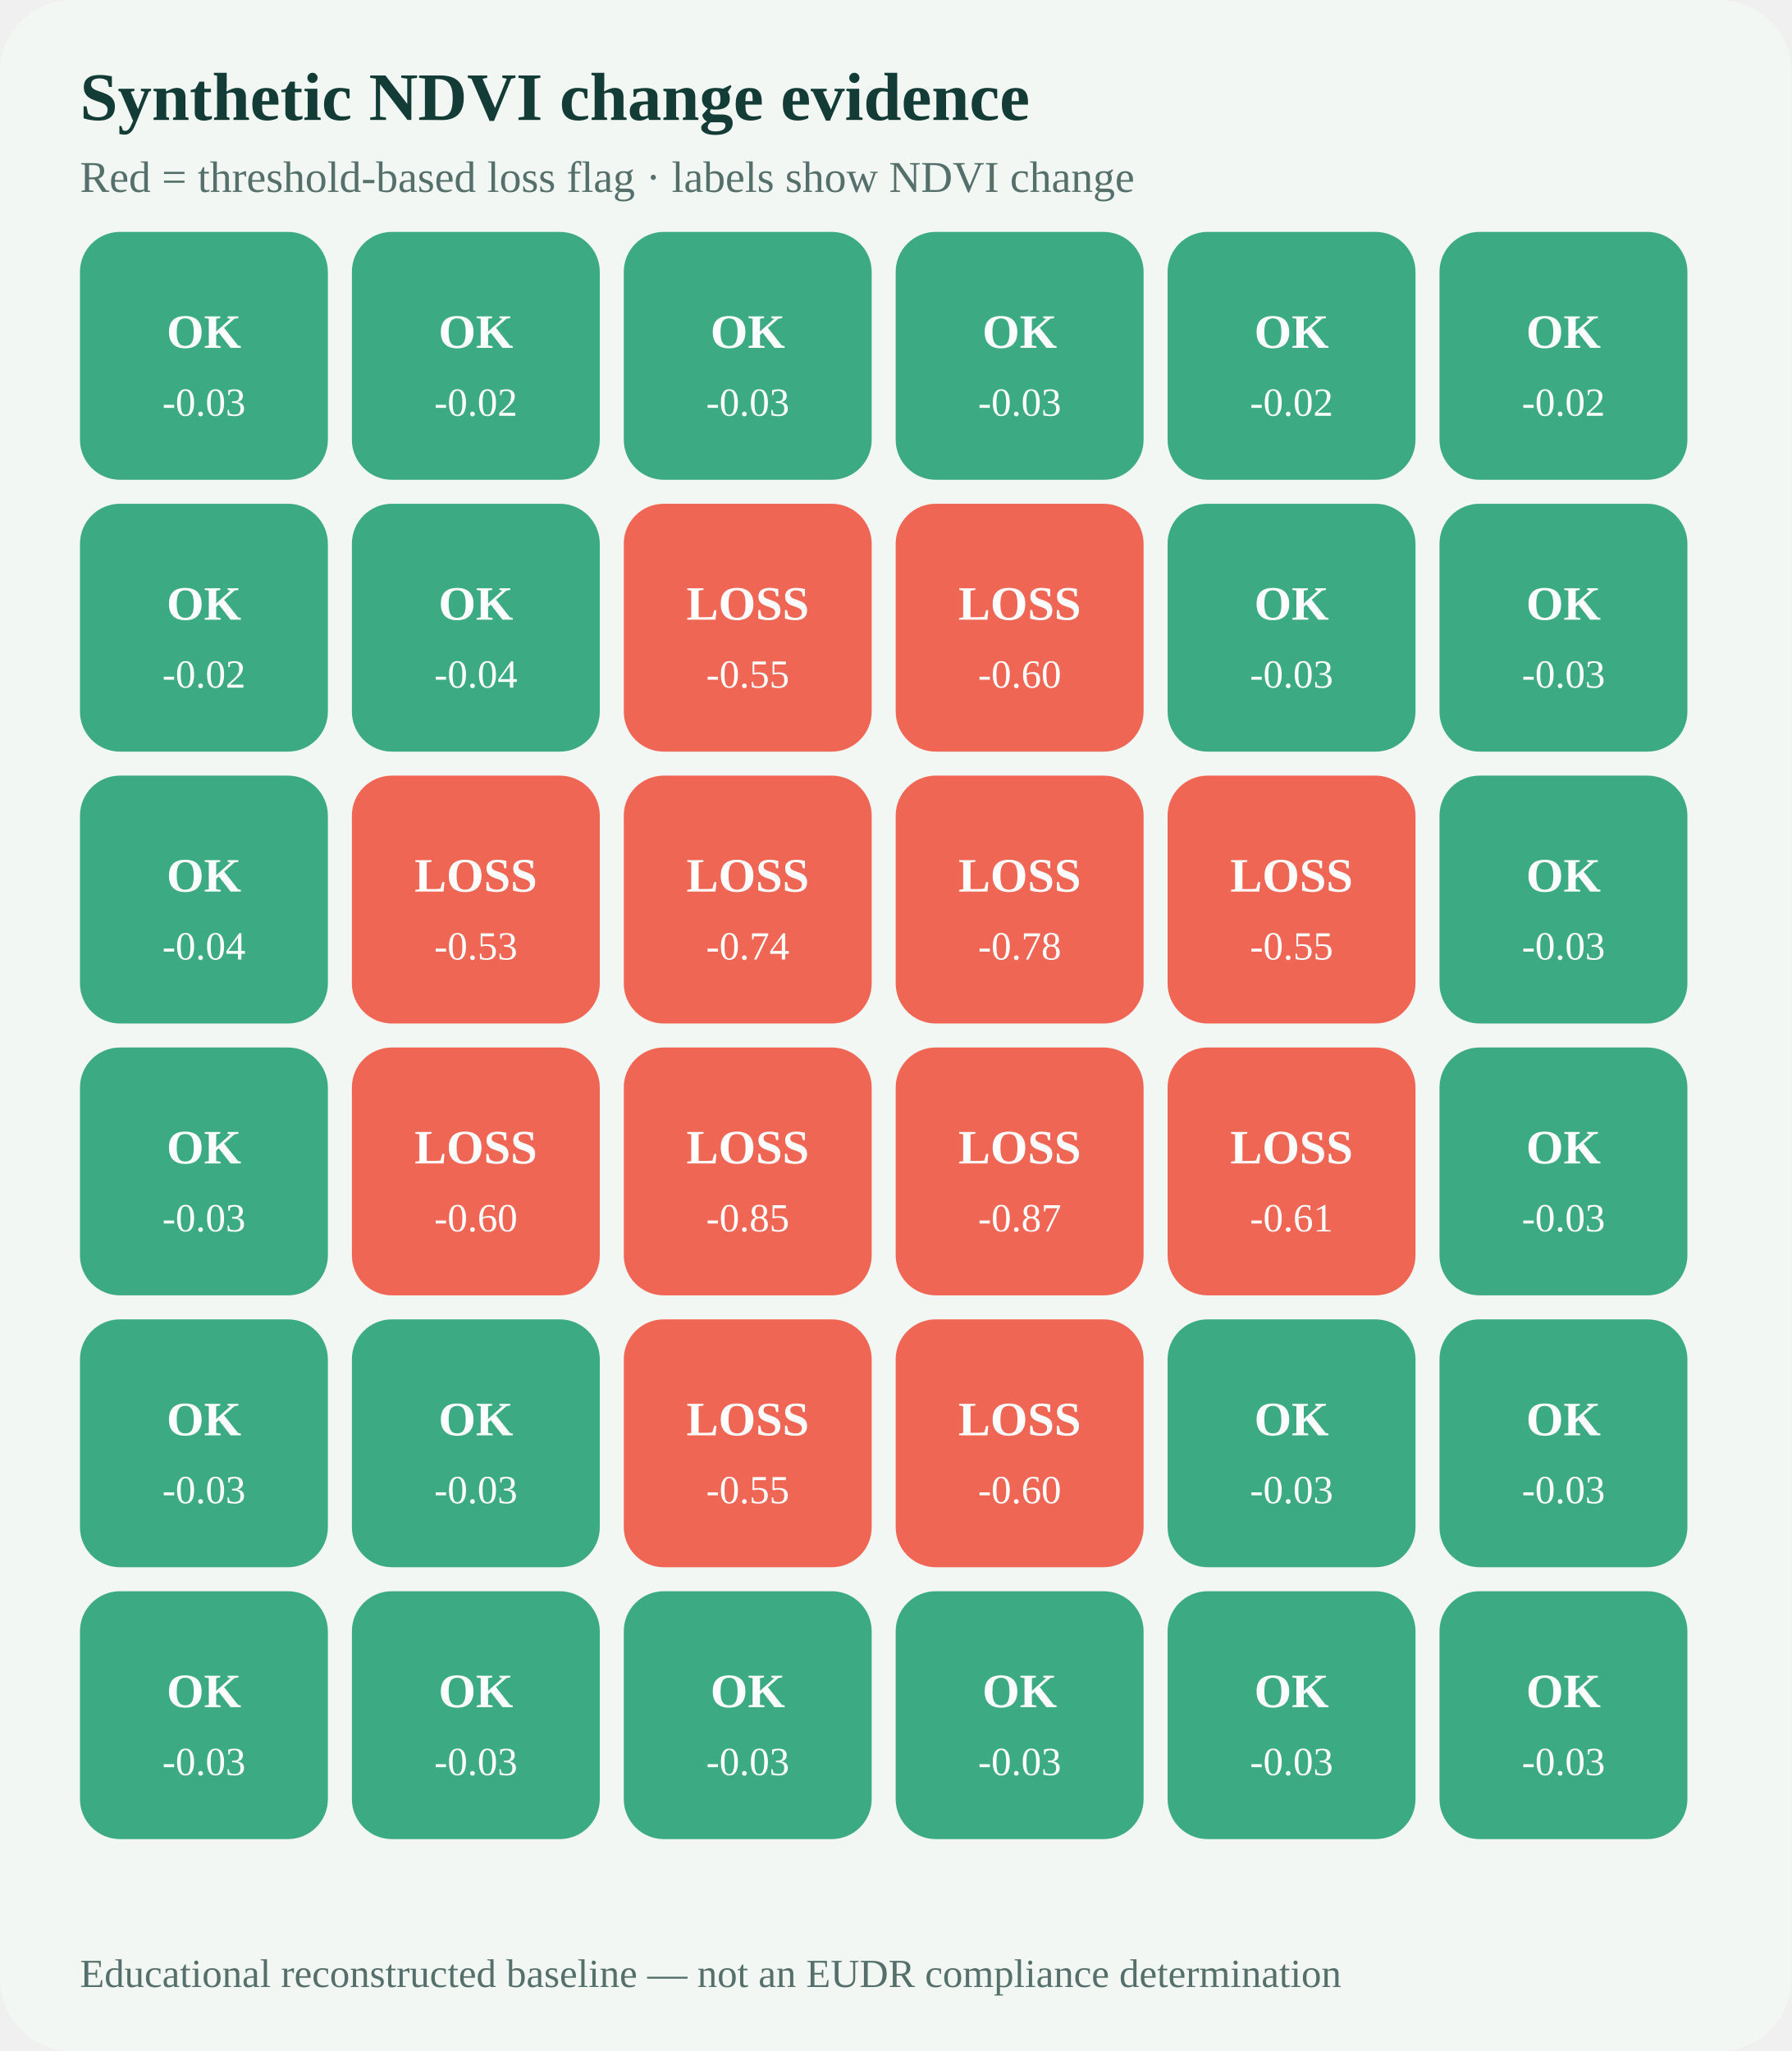
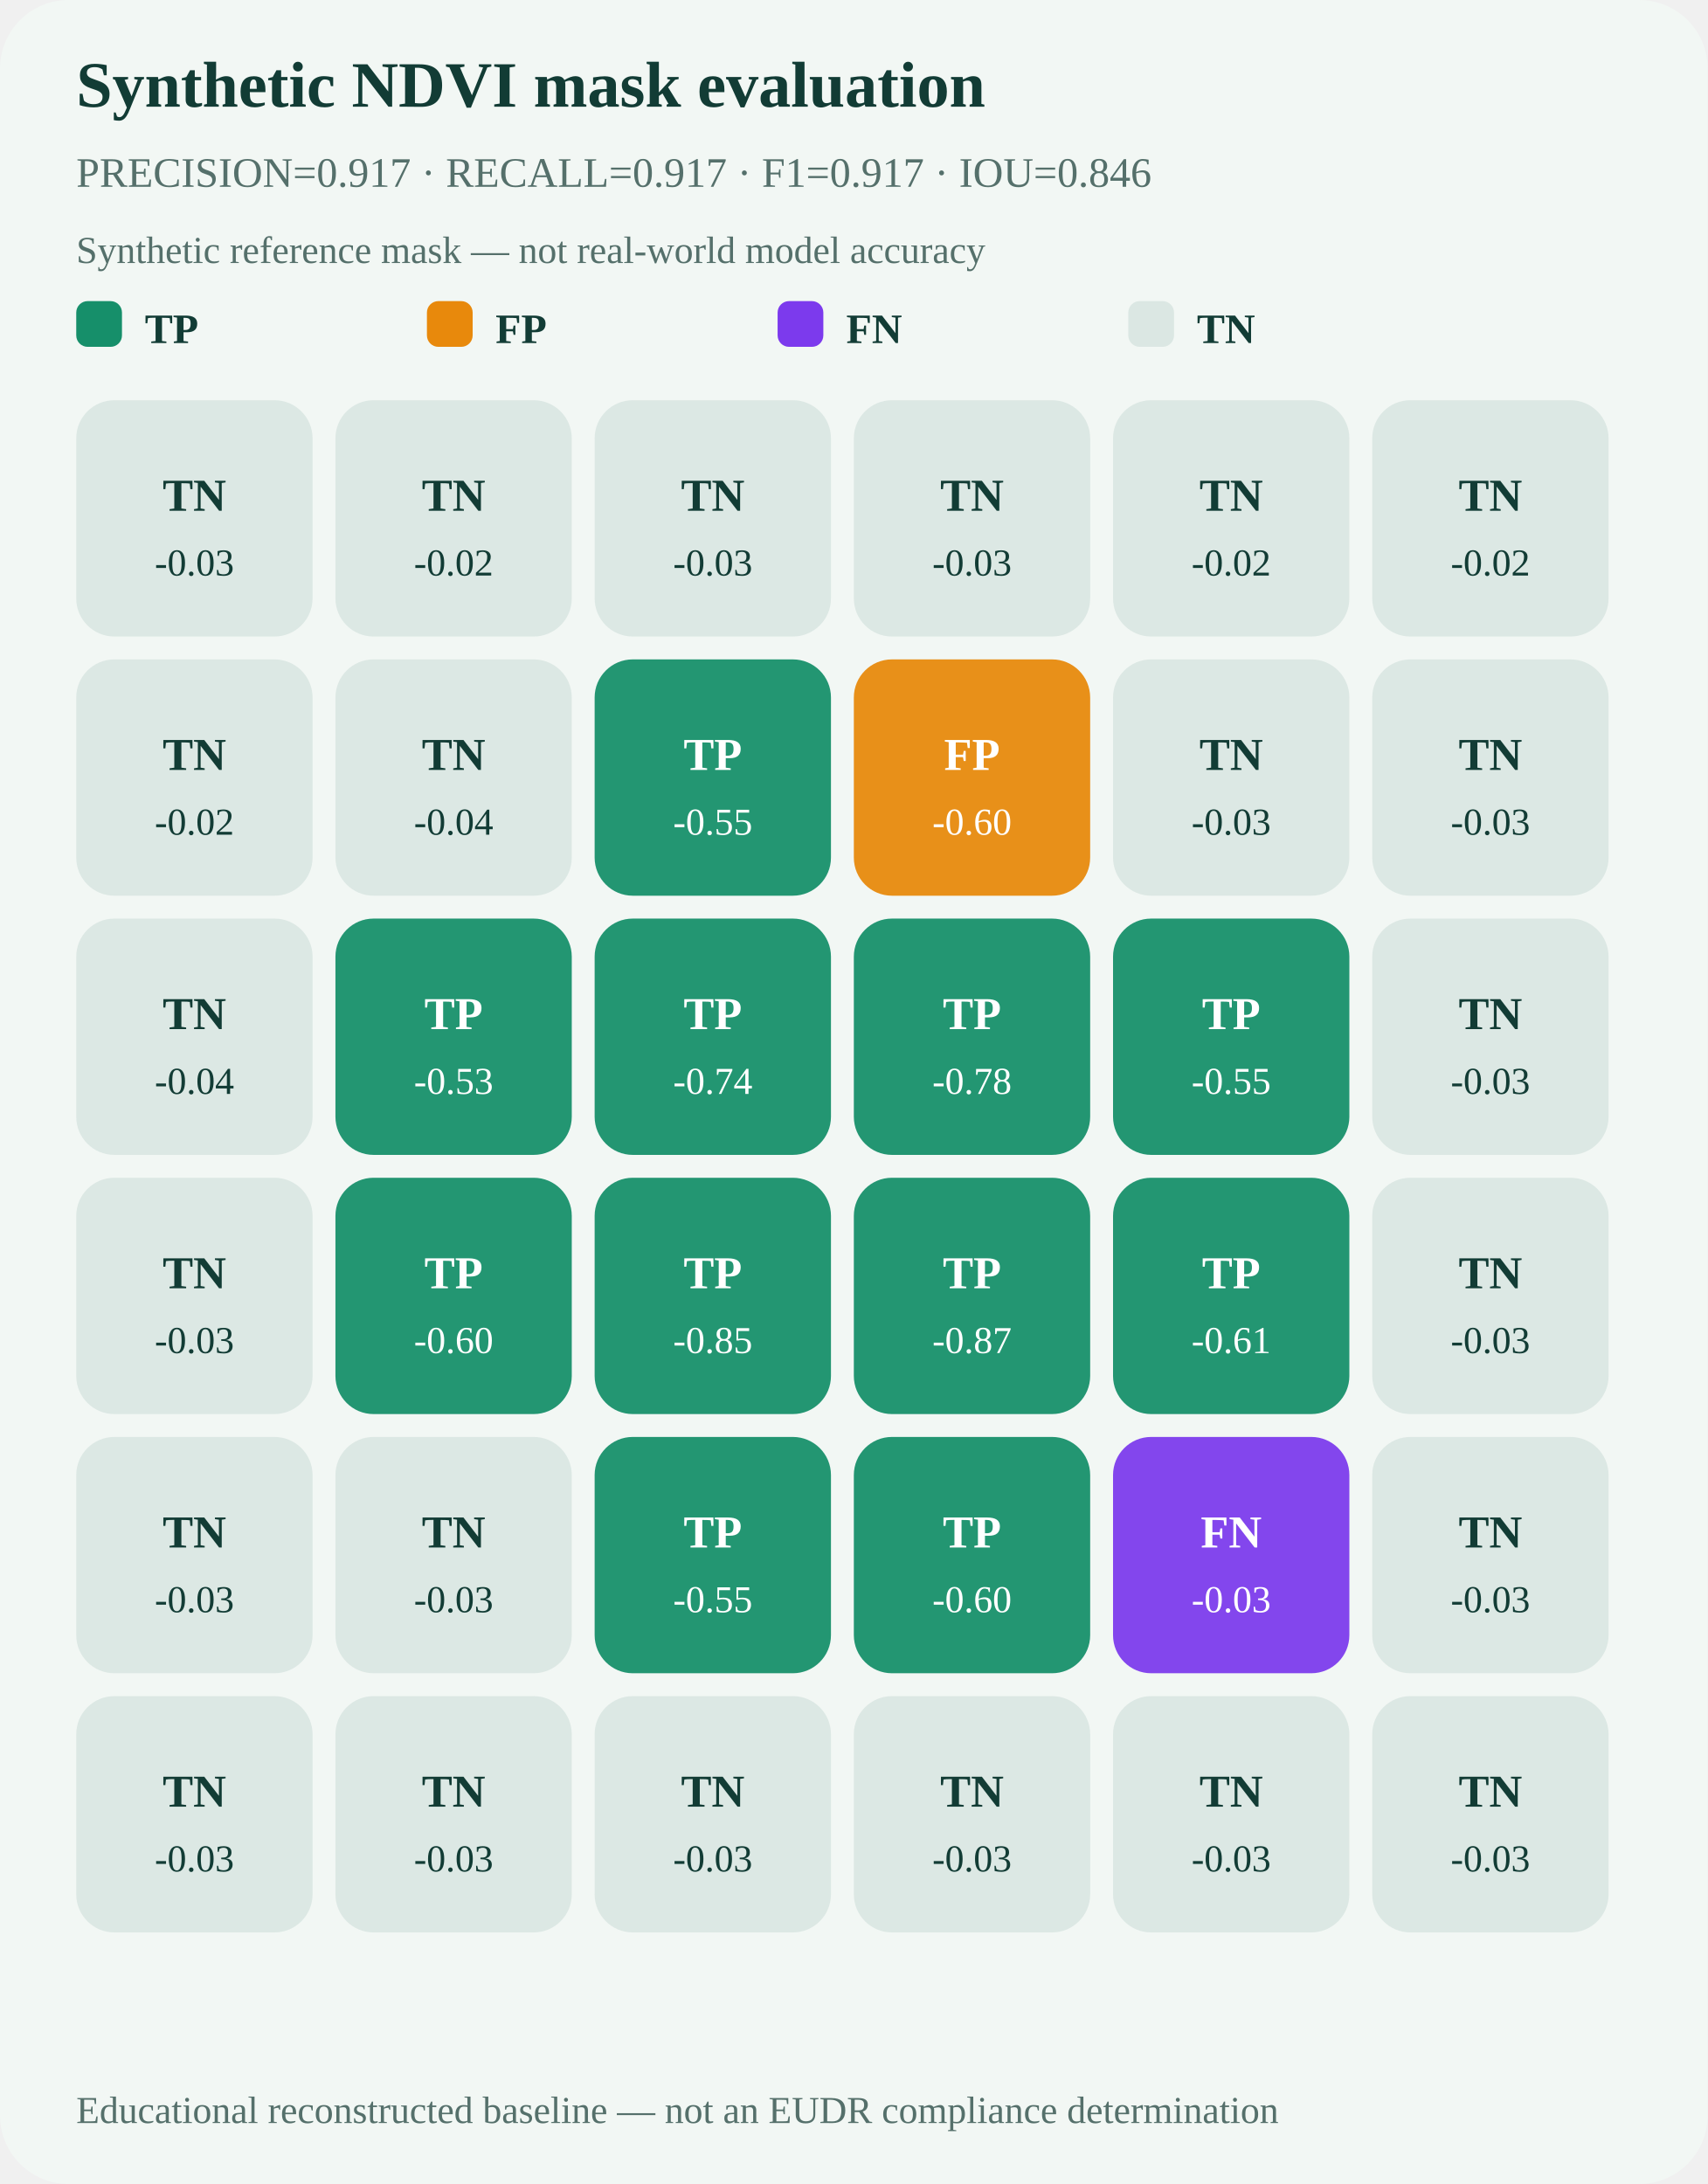
- <svg xmlns="http://www.w3.org/2000/svg" width="448" height="513" viewBox="0 0 448 513" role="img" aria-label="Synthetic NDVI change grid">
+ <svg xmlns="http://www.w3.org/2000/svg" width="448" height="573" viewBox="0 0 448 573" role="img" aria-labelledby="forest-title forest-desc">
  <rect width="100%" height="100%" rx="18" fill="#f2f7f4" />
-   <text x="20" y="30" font-size="17" font-weight="700" fill="#123c35">Synthetic NDVI change evidence</text>
-   <text x="20" y="48" font-size="11" fill="#55706b">Red = threshold-based loss flag · labels show NDVI change</text>
-   <rect x="20" y="58" width="62" height="62" rx="10" fill="#2da57b" opacity="0.92" />
-   <text x="51.0" y="87" text-anchor="middle" font-size="12" font-weight="700" fill="white">OK</text>
-   <text x="51.0" y="104" text-anchor="middle" font-size="10" fill="white">-0.03</text>
-   <rect x="88" y="58" width="62" height="62" rx="10" fill="#2da57b" opacity="0.92" />
-   <text x="119.0" y="87" text-anchor="middle" font-size="12" font-weight="700" fill="white">OK</text>
-   <text x="119.0" y="104" text-anchor="middle" font-size="10" fill="white">-0.02</text>
-   <rect x="156" y="58" width="62" height="62" rx="10" fill="#2da57b" opacity="0.92" />
-   <text x="187.0" y="87" text-anchor="middle" font-size="12" font-weight="700" fill="white">OK</text>
-   <text x="187.0" y="104" text-anchor="middle" font-size="10" fill="white">-0.03</text>
-   <rect x="224" y="58" width="62" height="62" rx="10" fill="#2da57b" opacity="0.92" />
-   <text x="255.0" y="87" text-anchor="middle" font-size="12" font-weight="700" fill="white">OK</text>
-   <text x="255.0" y="104" text-anchor="middle" font-size="10" fill="white">-0.03</text>
-   <rect x="292" y="58" width="62" height="62" rx="10" fill="#2da57b" opacity="0.92" />
-   <text x="323.0" y="87" text-anchor="middle" font-size="12" font-weight="700" fill="white">OK</text>
-   <text x="323.0" y="104" text-anchor="middle" font-size="10" fill="white">-0.02</text>
-   <rect x="360" y="58" width="62" height="62" rx="10" fill="#2da57b" opacity="0.92" />
-   <text x="391.0" y="87" text-anchor="middle" font-size="12" font-weight="700" fill="white">OK</text>
-   <text x="391.0" y="104" text-anchor="middle" font-size="10" fill="white">-0.02</text>
-   <rect x="20" y="126" width="62" height="62" rx="10" fill="#2da57b" opacity="0.92" />
-   <text x="51.0" y="155" text-anchor="middle" font-size="12" font-weight="700" fill="white">OK</text>
-   <text x="51.0" y="172" text-anchor="middle" font-size="10" fill="white">-0.02</text>
-   <rect x="88" y="126" width="62" height="62" rx="10" fill="#2da57b" opacity="0.92" />
-   <text x="119.0" y="155" text-anchor="middle" font-size="12" font-weight="700" fill="white">OK</text>
-   <text x="119.0" y="172" text-anchor="middle" font-size="10" fill="white">-0.04</text>
-   <rect x="156" y="126" width="62" height="62" rx="10" fill="#f05a47" opacity="0.92" />
-   <text x="187.0" y="155" text-anchor="middle" font-size="12" font-weight="700" fill="white">LOSS</text>
-   <text x="187.0" y="172" text-anchor="middle" font-size="10" fill="white">-0.55</text>
-   <rect x="224" y="126" width="62" height="62" rx="10" fill="#f05a47" opacity="0.92" />
-   <text x="255.0" y="155" text-anchor="middle" font-size="12" font-weight="700" fill="white">LOSS</text>
-   <text x="255.0" y="172" text-anchor="middle" font-size="10" fill="white">-0.60</text>
-   <rect x="292" y="126" width="62" height="62" rx="10" fill="#2da57b" opacity="0.92" />
-   <text x="323.0" y="155" text-anchor="middle" font-size="12" font-weight="700" fill="white">OK</text>
-   <text x="323.0" y="172" text-anchor="middle" font-size="10" fill="white">-0.03</text>
-   <rect x="360" y="126" width="62" height="62" rx="10" fill="#2da57b" opacity="0.92" />
-   <text x="391.0" y="155" text-anchor="middle" font-size="12" font-weight="700" fill="white">OK</text>
-   <text x="391.0" y="172" text-anchor="middle" font-size="10" fill="white">-0.03</text>
-   <rect x="20" y="194" width="62" height="62" rx="10" fill="#2da57b" opacity="0.92" />
-   <text x="51.0" y="223" text-anchor="middle" font-size="12" font-weight="700" fill="white">OK</text>
-   <text x="51.0" y="240" text-anchor="middle" font-size="10" fill="white">-0.04</text>
-   <rect x="88" y="194" width="62" height="62" rx="10" fill="#f05a47" opacity="0.92" />
-   <text x="119.0" y="223" text-anchor="middle" font-size="12" font-weight="700" fill="white">LOSS</text>
-   <text x="119.0" y="240" text-anchor="middle" font-size="10" fill="white">-0.53</text>
-   <rect x="156" y="194" width="62" height="62" rx="10" fill="#f05a47" opacity="0.92" />
-   <text x="187.0" y="223" text-anchor="middle" font-size="12" font-weight="700" fill="white">LOSS</text>
-   <text x="187.0" y="240" text-anchor="middle" font-size="10" fill="white">-0.74</text>
-   <rect x="224" y="194" width="62" height="62" rx="10" fill="#f05a47" opacity="0.92" />
-   <text x="255.0" y="223" text-anchor="middle" font-size="12" font-weight="700" fill="white">LOSS</text>
-   <text x="255.0" y="240" text-anchor="middle" font-size="10" fill="white">-0.78</text>
-   <rect x="292" y="194" width="62" height="62" rx="10" fill="#f05a47" opacity="0.92" />
-   <text x="323.0" y="223" text-anchor="middle" font-size="12" font-weight="700" fill="white">LOSS</text>
-   <text x="323.0" y="240" text-anchor="middle" font-size="10" fill="white">-0.55</text>
-   <rect x="360" y="194" width="62" height="62" rx="10" fill="#2da57b" opacity="0.92" />
-   <text x="391.0" y="223" text-anchor="middle" font-size="12" font-weight="700" fill="white">OK</text>
-   <text x="391.0" y="240" text-anchor="middle" font-size="10" fill="white">-0.03</text>
-   <rect x="20" y="262" width="62" height="62" rx="10" fill="#2da57b" opacity="0.92" />
-   <text x="51.0" y="291" text-anchor="middle" font-size="12" font-weight="700" fill="white">OK</text>
-   <text x="51.0" y="308" text-anchor="middle" font-size="10" fill="white">-0.03</text>
-   <rect x="88" y="262" width="62" height="62" rx="10" fill="#f05a47" opacity="0.92" />
-   <text x="119.0" y="291" text-anchor="middle" font-size="12" font-weight="700" fill="white">LOSS</text>
-   <text x="119.0" y="308" text-anchor="middle" font-size="10" fill="white">-0.60</text>
-   <rect x="156" y="262" width="62" height="62" rx="10" fill="#f05a47" opacity="0.92" />
-   <text x="187.0" y="291" text-anchor="middle" font-size="12" font-weight="700" fill="white">LOSS</text>
-   <text x="187.0" y="308" text-anchor="middle" font-size="10" fill="white">-0.85</text>
-   <rect x="224" y="262" width="62" height="62" rx="10" fill="#f05a47" opacity="0.92" />
-   <text x="255.0" y="291" text-anchor="middle" font-size="12" font-weight="700" fill="white">LOSS</text>
-   <text x="255.0" y="308" text-anchor="middle" font-size="10" fill="white">-0.87</text>
-   <rect x="292" y="262" width="62" height="62" rx="10" fill="#f05a47" opacity="0.92" />
-   <text x="323.0" y="291" text-anchor="middle" font-size="12" font-weight="700" fill="white">LOSS</text>
-   <text x="323.0" y="308" text-anchor="middle" font-size="10" fill="white">-0.61</text>
-   <rect x="360" y="262" width="62" height="62" rx="10" fill="#2da57b" opacity="0.92" />
-   <text x="391.0" y="291" text-anchor="middle" font-size="12" font-weight="700" fill="white">OK</text>
-   <text x="391.0" y="308" text-anchor="middle" font-size="10" fill="white">-0.03</text>
-   <rect x="20" y="330" width="62" height="62" rx="10" fill="#2da57b" opacity="0.92" />
-   <text x="51.0" y="359" text-anchor="middle" font-size="12" font-weight="700" fill="white">OK</text>
-   <text x="51.0" y="376" text-anchor="middle" font-size="10" fill="white">-0.03</text>
-   <rect x="88" y="330" width="62" height="62" rx="10" fill="#2da57b" opacity="0.92" />
-   <text x="119.0" y="359" text-anchor="middle" font-size="12" font-weight="700" fill="white">OK</text>
-   <text x="119.0" y="376" text-anchor="middle" font-size="10" fill="white">-0.03</text>
-   <rect x="156" y="330" width="62" height="62" rx="10" fill="#f05a47" opacity="0.92" />
-   <text x="187.0" y="359" text-anchor="middle" font-size="12" font-weight="700" fill="white">LOSS</text>
-   <text x="187.0" y="376" text-anchor="middle" font-size="10" fill="white">-0.55</text>
-   <rect x="224" y="330" width="62" height="62" rx="10" fill="#f05a47" opacity="0.92" />
-   <text x="255.0" y="359" text-anchor="middle" font-size="12" font-weight="700" fill="white">LOSS</text>
-   <text x="255.0" y="376" text-anchor="middle" font-size="10" fill="white">-0.60</text>
-   <rect x="292" y="330" width="62" height="62" rx="10" fill="#2da57b" opacity="0.92" />
-   <text x="323.0" y="359" text-anchor="middle" font-size="12" font-weight="700" fill="white">OK</text>
-   <text x="323.0" y="376" text-anchor="middle" font-size="10" fill="white">-0.03</text>
-   <rect x="360" y="330" width="62" height="62" rx="10" fill="#2da57b" opacity="0.92" />
-   <text x="391.0" y="359" text-anchor="middle" font-size="12" font-weight="700" fill="white">OK</text>
-   <text x="391.0" y="376" text-anchor="middle" font-size="10" fill="white">-0.03</text>
-   <rect x="20" y="398" width="62" height="62" rx="10" fill="#2da57b" opacity="0.92" />
-   <text x="51.0" y="427" text-anchor="middle" font-size="12" font-weight="700" fill="white">OK</text>
-   <text x="51.0" y="444" text-anchor="middle" font-size="10" fill="white">-0.03</text>
-   <rect x="88" y="398" width="62" height="62" rx="10" fill="#2da57b" opacity="0.92" />
-   <text x="119.0" y="427" text-anchor="middle" font-size="12" font-weight="700" fill="white">OK</text>
-   <text x="119.0" y="444" text-anchor="middle" font-size="10" fill="white">-0.03</text>
-   <rect x="156" y="398" width="62" height="62" rx="10" fill="#2da57b" opacity="0.92" />
-   <text x="187.0" y="427" text-anchor="middle" font-size="12" font-weight="700" fill="white">OK</text>
-   <text x="187.0" y="444" text-anchor="middle" font-size="10" fill="white">-0.03</text>
-   <rect x="224" y="398" width="62" height="62" rx="10" fill="#2da57b" opacity="0.92" />
-   <text x="255.0" y="427" text-anchor="middle" font-size="12" font-weight="700" fill="white">OK</text>
-   <text x="255.0" y="444" text-anchor="middle" font-size="10" fill="white">-0.03</text>
-   <rect x="292" y="398" width="62" height="62" rx="10" fill="#2da57b" opacity="0.92" />
-   <text x="323.0" y="427" text-anchor="middle" font-size="12" font-weight="700" fill="white">OK</text>
-   <text x="323.0" y="444" text-anchor="middle" font-size="10" fill="white">-0.03</text>
-   <rect x="360" y="398" width="62" height="62" rx="10" fill="#2da57b" opacity="0.92" />
-   <text x="391.0" y="427" text-anchor="middle" font-size="12" font-weight="700" fill="white">OK</text>
-   <text x="391.0" y="444" text-anchor="middle" font-size="10" fill="white">-0.03</text>
-   <text x="20" y="497" font-size="10" fill="#55706b">Educational reconstructed baseline — not an EUDR compliance determination</text>
+   <text x="20" y="28" font-size="17" font-weight="700" fill="#123c35">Synthetic NDVI mask evaluation</text>
+   <text x="20" y="49" font-size="11" fill="#55706b">PRECISION=0.917 · RECALL=0.917 · F1=0.917 · IOU=0.846</text>
+   <text x="20" y="69" font-size="10" fill="#55706b">Synthetic reference mask — not real-world model accuracy</text>
+   <rect x="20" y="79" width="12" height="12" rx="3" fill="#168f6a" />
+   <text x="38" y="90" font-size="11" font-weight="700" fill="#123c35">TP</text>
+   <rect x="112" y="79" width="12" height="12" rx="3" fill="#e8890c" />
+   <text x="130" y="90" font-size="11" font-weight="700" fill="#123c35">FP</text>
+   <rect x="204" y="79" width="12" height="12" rx="3" fill="#7c3aed" />
+   <text x="222" y="90" font-size="11" font-weight="700" fill="#123c35">FN</text>
+   <rect x="296" y="79" width="12" height="12" rx="3" fill="#dbe7e3" />
+   <text x="314" y="90" font-size="11" font-weight="700" fill="#123c35">TN</text>
+   <rect data-class="tn" x="20" y="105" width="62" height="62" rx="10" fill="#dbe7e3" opacity="0.94" />
+   <text x="51.0" y="134" text-anchor="middle" font-size="12" font-weight="700" fill="#123c35">TN</text>
+   <text x="51.0" y="151" text-anchor="middle" font-size="10" fill="#123c35">-0.03</text>
+   <rect data-class="tn" x="88" y="105" width="62" height="62" rx="10" fill="#dbe7e3" opacity="0.94" />
+   <text x="119.0" y="134" text-anchor="middle" font-size="12" font-weight="700" fill="#123c35">TN</text>
+   <text x="119.0" y="151" text-anchor="middle" font-size="10" fill="#123c35">-0.02</text>
+   <rect data-class="tn" x="156" y="105" width="62" height="62" rx="10" fill="#dbe7e3" opacity="0.94" />
+   <text x="187.0" y="134" text-anchor="middle" font-size="12" font-weight="700" fill="#123c35">TN</text>
+   <text x="187.0" y="151" text-anchor="middle" font-size="10" fill="#123c35">-0.03</text>
+   <rect data-class="tn" x="224" y="105" width="62" height="62" rx="10" fill="#dbe7e3" opacity="0.94" />
+   <text x="255.0" y="134" text-anchor="middle" font-size="12" font-weight="700" fill="#123c35">TN</text>
+   <text x="255.0" y="151" text-anchor="middle" font-size="10" fill="#123c35">-0.03</text>
+   <rect data-class="tn" x="292" y="105" width="62" height="62" rx="10" fill="#dbe7e3" opacity="0.94" />
+   <text x="323.0" y="134" text-anchor="middle" font-size="12" font-weight="700" fill="#123c35">TN</text>
+   <text x="323.0" y="151" text-anchor="middle" font-size="10" fill="#123c35">-0.02</text>
+   <rect data-class="tn" x="360" y="105" width="62" height="62" rx="10" fill="#dbe7e3" opacity="0.94" />
+   <text x="391.0" y="134" text-anchor="middle" font-size="12" font-weight="700" fill="#123c35">TN</text>
+   <text x="391.0" y="151" text-anchor="middle" font-size="10" fill="#123c35">-0.02</text>
+   <rect data-class="tn" x="20" y="173" width="62" height="62" rx="10" fill="#dbe7e3" opacity="0.94" />
+   <text x="51.0" y="202" text-anchor="middle" font-size="12" font-weight="700" fill="#123c35">TN</text>
+   <text x="51.0" y="219" text-anchor="middle" font-size="10" fill="#123c35">-0.02</text>
+   <rect data-class="tn" x="88" y="173" width="62" height="62" rx="10" fill="#dbe7e3" opacity="0.94" />
+   <text x="119.0" y="202" text-anchor="middle" font-size="12" font-weight="700" fill="#123c35">TN</text>
+   <text x="119.0" y="219" text-anchor="middle" font-size="10" fill="#123c35">-0.04</text>
+   <rect data-class="tp" x="156" y="173" width="62" height="62" rx="10" fill="#168f6a" opacity="0.94" />
+   <text x="187.0" y="202" text-anchor="middle" font-size="12" font-weight="700" fill="white">TP</text>
+   <text x="187.0" y="219" text-anchor="middle" font-size="10" fill="white">-0.55</text>
+   <rect data-class="fp" x="224" y="173" width="62" height="62" rx="10" fill="#e8890c" opacity="0.94" />
+   <text x="255.0" y="202" text-anchor="middle" font-size="12" font-weight="700" fill="white">FP</text>
+   <text x="255.0" y="219" text-anchor="middle" font-size="10" fill="white">-0.60</text>
+   <rect data-class="tn" x="292" y="173" width="62" height="62" rx="10" fill="#dbe7e3" opacity="0.94" />
+   <text x="323.0" y="202" text-anchor="middle" font-size="12" font-weight="700" fill="#123c35">TN</text>
+   <text x="323.0" y="219" text-anchor="middle" font-size="10" fill="#123c35">-0.03</text>
+   <rect data-class="tn" x="360" y="173" width="62" height="62" rx="10" fill="#dbe7e3" opacity="0.94" />
+   <text x="391.0" y="202" text-anchor="middle" font-size="12" font-weight="700" fill="#123c35">TN</text>
+   <text x="391.0" y="219" text-anchor="middle" font-size="10" fill="#123c35">-0.03</text>
+   <rect data-class="tn" x="20" y="241" width="62" height="62" rx="10" fill="#dbe7e3" opacity="0.94" />
+   <text x="51.0" y="270" text-anchor="middle" font-size="12" font-weight="700" fill="#123c35">TN</text>
+   <text x="51.0" y="287" text-anchor="middle" font-size="10" fill="#123c35">-0.04</text>
+   <rect data-class="tp" x="88" y="241" width="62" height="62" rx="10" fill="#168f6a" opacity="0.94" />
+   <text x="119.0" y="270" text-anchor="middle" font-size="12" font-weight="700" fill="white">TP</text>
+   <text x="119.0" y="287" text-anchor="middle" font-size="10" fill="white">-0.53</text>
+   <rect data-class="tp" x="156" y="241" width="62" height="62" rx="10" fill="#168f6a" opacity="0.94" />
+   <text x="187.0" y="270" text-anchor="middle" font-size="12" font-weight="700" fill="white">TP</text>
+   <text x="187.0" y="287" text-anchor="middle" font-size="10" fill="white">-0.74</text>
+   <rect data-class="tp" x="224" y="241" width="62" height="62" rx="10" fill="#168f6a" opacity="0.94" />
+   <text x="255.0" y="270" text-anchor="middle" font-size="12" font-weight="700" fill="white">TP</text>
+   <text x="255.0" y="287" text-anchor="middle" font-size="10" fill="white">-0.78</text>
+   <rect data-class="tp" x="292" y="241" width="62" height="62" rx="10" fill="#168f6a" opacity="0.94" />
+   <text x="323.0" y="270" text-anchor="middle" font-size="12" font-weight="700" fill="white">TP</text>
+   <text x="323.0" y="287" text-anchor="middle" font-size="10" fill="white">-0.55</text>
+   <rect data-class="tn" x="360" y="241" width="62" height="62" rx="10" fill="#dbe7e3" opacity="0.94" />
+   <text x="391.0" y="270" text-anchor="middle" font-size="12" font-weight="700" fill="#123c35">TN</text>
+   <text x="391.0" y="287" text-anchor="middle" font-size="10" fill="#123c35">-0.03</text>
+   <rect data-class="tn" x="20" y="309" width="62" height="62" rx="10" fill="#dbe7e3" opacity="0.94" />
+   <text x="51.0" y="338" text-anchor="middle" font-size="12" font-weight="700" fill="#123c35">TN</text>
+   <text x="51.0" y="355" text-anchor="middle" font-size="10" fill="#123c35">-0.03</text>
+   <rect data-class="tp" x="88" y="309" width="62" height="62" rx="10" fill="#168f6a" opacity="0.94" />
+   <text x="119.0" y="338" text-anchor="middle" font-size="12" font-weight="700" fill="white">TP</text>
+   <text x="119.0" y="355" text-anchor="middle" font-size="10" fill="white">-0.60</text>
+   <rect data-class="tp" x="156" y="309" width="62" height="62" rx="10" fill="#168f6a" opacity="0.94" />
+   <text x="187.0" y="338" text-anchor="middle" font-size="12" font-weight="700" fill="white">TP</text>
+   <text x="187.0" y="355" text-anchor="middle" font-size="10" fill="white">-0.85</text>
+   <rect data-class="tp" x="224" y="309" width="62" height="62" rx="10" fill="#168f6a" opacity="0.94" />
+   <text x="255.0" y="338" text-anchor="middle" font-size="12" font-weight="700" fill="white">TP</text>
+   <text x="255.0" y="355" text-anchor="middle" font-size="10" fill="white">-0.87</text>
+   <rect data-class="tp" x="292" y="309" width="62" height="62" rx="10" fill="#168f6a" opacity="0.94" />
+   <text x="323.0" y="338" text-anchor="middle" font-size="12" font-weight="700" fill="white">TP</text>
+   <text x="323.0" y="355" text-anchor="middle" font-size="10" fill="white">-0.61</text>
+   <rect data-class="tn" x="360" y="309" width="62" height="62" rx="10" fill="#dbe7e3" opacity="0.94" />
+   <text x="391.0" y="338" text-anchor="middle" font-size="12" font-weight="700" fill="#123c35">TN</text>
+   <text x="391.0" y="355" text-anchor="middle" font-size="10" fill="#123c35">-0.03</text>
+   <rect data-class="tn" x="20" y="377" width="62" height="62" rx="10" fill="#dbe7e3" opacity="0.94" />
+   <text x="51.0" y="406" text-anchor="middle" font-size="12" font-weight="700" fill="#123c35">TN</text>
+   <text x="51.0" y="423" text-anchor="middle" font-size="10" fill="#123c35">-0.03</text>
+   <rect data-class="tn" x="88" y="377" width="62" height="62" rx="10" fill="#dbe7e3" opacity="0.94" />
+   <text x="119.0" y="406" text-anchor="middle" font-size="12" font-weight="700" fill="#123c35">TN</text>
+   <text x="119.0" y="423" text-anchor="middle" font-size="10" fill="#123c35">-0.03</text>
+   <rect data-class="tp" x="156" y="377" width="62" height="62" rx="10" fill="#168f6a" opacity="0.94" />
+   <text x="187.0" y="406" text-anchor="middle" font-size="12" font-weight="700" fill="white">TP</text>
+   <text x="187.0" y="423" text-anchor="middle" font-size="10" fill="white">-0.55</text>
+   <rect data-class="tp" x="224" y="377" width="62" height="62" rx="10" fill="#168f6a" opacity="0.94" />
+   <text x="255.0" y="406" text-anchor="middle" font-size="12" font-weight="700" fill="white">TP</text>
+   <text x="255.0" y="423" text-anchor="middle" font-size="10" fill="white">-0.60</text>
+   <rect data-class="fn" x="292" y="377" width="62" height="62" rx="10" fill="#7c3aed" opacity="0.94" />
+   <text x="323.0" y="406" text-anchor="middle" font-size="12" font-weight="700" fill="white">FN</text>
+   <text x="323.0" y="423" text-anchor="middle" font-size="10" fill="white">-0.03</text>
+   <rect data-class="tn" x="360" y="377" width="62" height="62" rx="10" fill="#dbe7e3" opacity="0.94" />
+   <text x="391.0" y="406" text-anchor="middle" font-size="12" font-weight="700" fill="#123c35">TN</text>
+   <text x="391.0" y="423" text-anchor="middle" font-size="10" fill="#123c35">-0.03</text>
+   <rect data-class="tn" x="20" y="445" width="62" height="62" rx="10" fill="#dbe7e3" opacity="0.94" />
+   <text x="51.0" y="474" text-anchor="middle" font-size="12" font-weight="700" fill="#123c35">TN</text>
+   <text x="51.0" y="491" text-anchor="middle" font-size="10" fill="#123c35">-0.03</text>
+   <rect data-class="tn" x="88" y="445" width="62" height="62" rx="10" fill="#dbe7e3" opacity="0.94" />
+   <text x="119.0" y="474" text-anchor="middle" font-size="12" font-weight="700" fill="#123c35">TN</text>
+   <text x="119.0" y="491" text-anchor="middle" font-size="10" fill="#123c35">-0.03</text>
+   <rect data-class="tn" x="156" y="445" width="62" height="62" rx="10" fill="#dbe7e3" opacity="0.94" />
+   <text x="187.0" y="474" text-anchor="middle" font-size="12" font-weight="700" fill="#123c35">TN</text>
+   <text x="187.0" y="491" text-anchor="middle" font-size="10" fill="#123c35">-0.03</text>
+   <rect data-class="tn" x="224" y="445" width="62" height="62" rx="10" fill="#dbe7e3" opacity="0.94" />
+   <text x="255.0" y="474" text-anchor="middle" font-size="12" font-weight="700" fill="#123c35">TN</text>
+   <text x="255.0" y="491" text-anchor="middle" font-size="10" fill="#123c35">-0.03</text>
+   <rect data-class="tn" x="292" y="445" width="62" height="62" rx="10" fill="#dbe7e3" opacity="0.94" />
+   <text x="323.0" y="474" text-anchor="middle" font-size="12" font-weight="700" fill="#123c35">TN</text>
+   <text x="323.0" y="491" text-anchor="middle" font-size="10" fill="#123c35">-0.03</text>
+   <rect data-class="tn" x="360" y="445" width="62" height="62" rx="10" fill="#dbe7e3" opacity="0.94" />
+   <text x="391.0" y="474" text-anchor="middle" font-size="12" font-weight="700" fill="#123c35">TN</text>
+   <text x="391.0" y="491" text-anchor="middle" font-size="10" fill="#123c35">-0.03</text>
+   <text x="20" y="557" font-size="10" fill="#55706b">Educational reconstructed baseline — not an EUDR compliance determination</text>
</svg>
